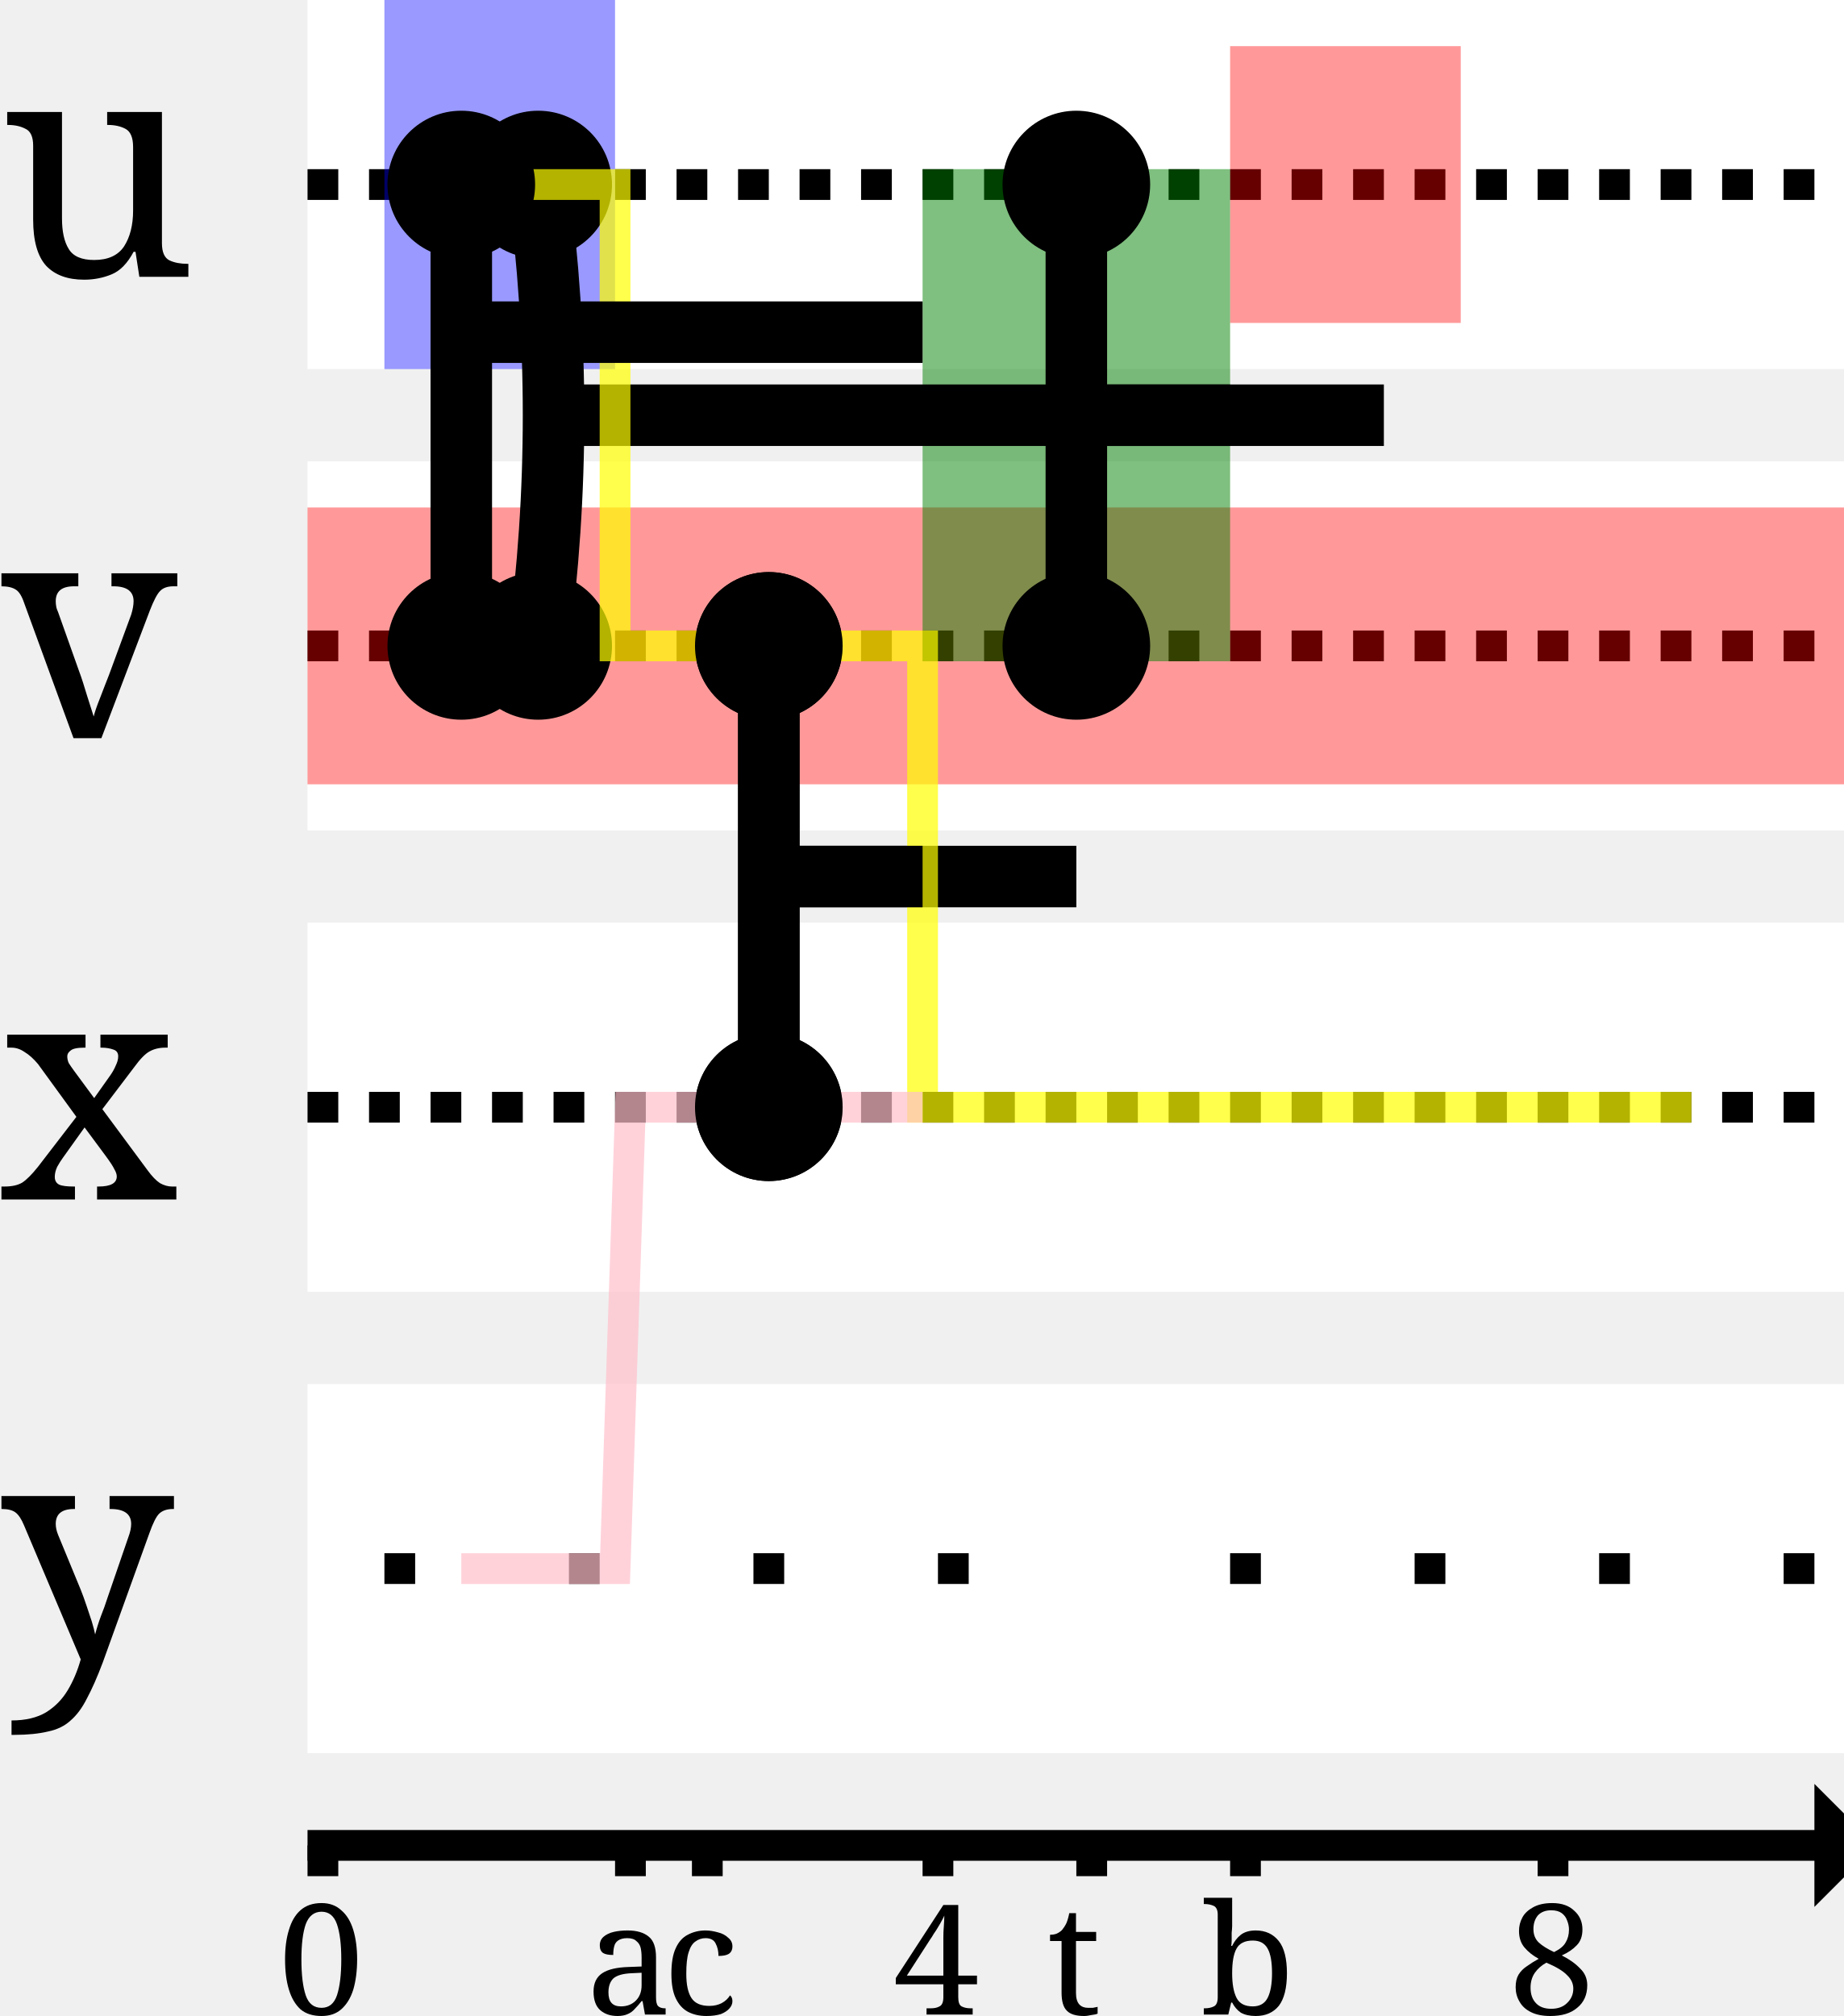
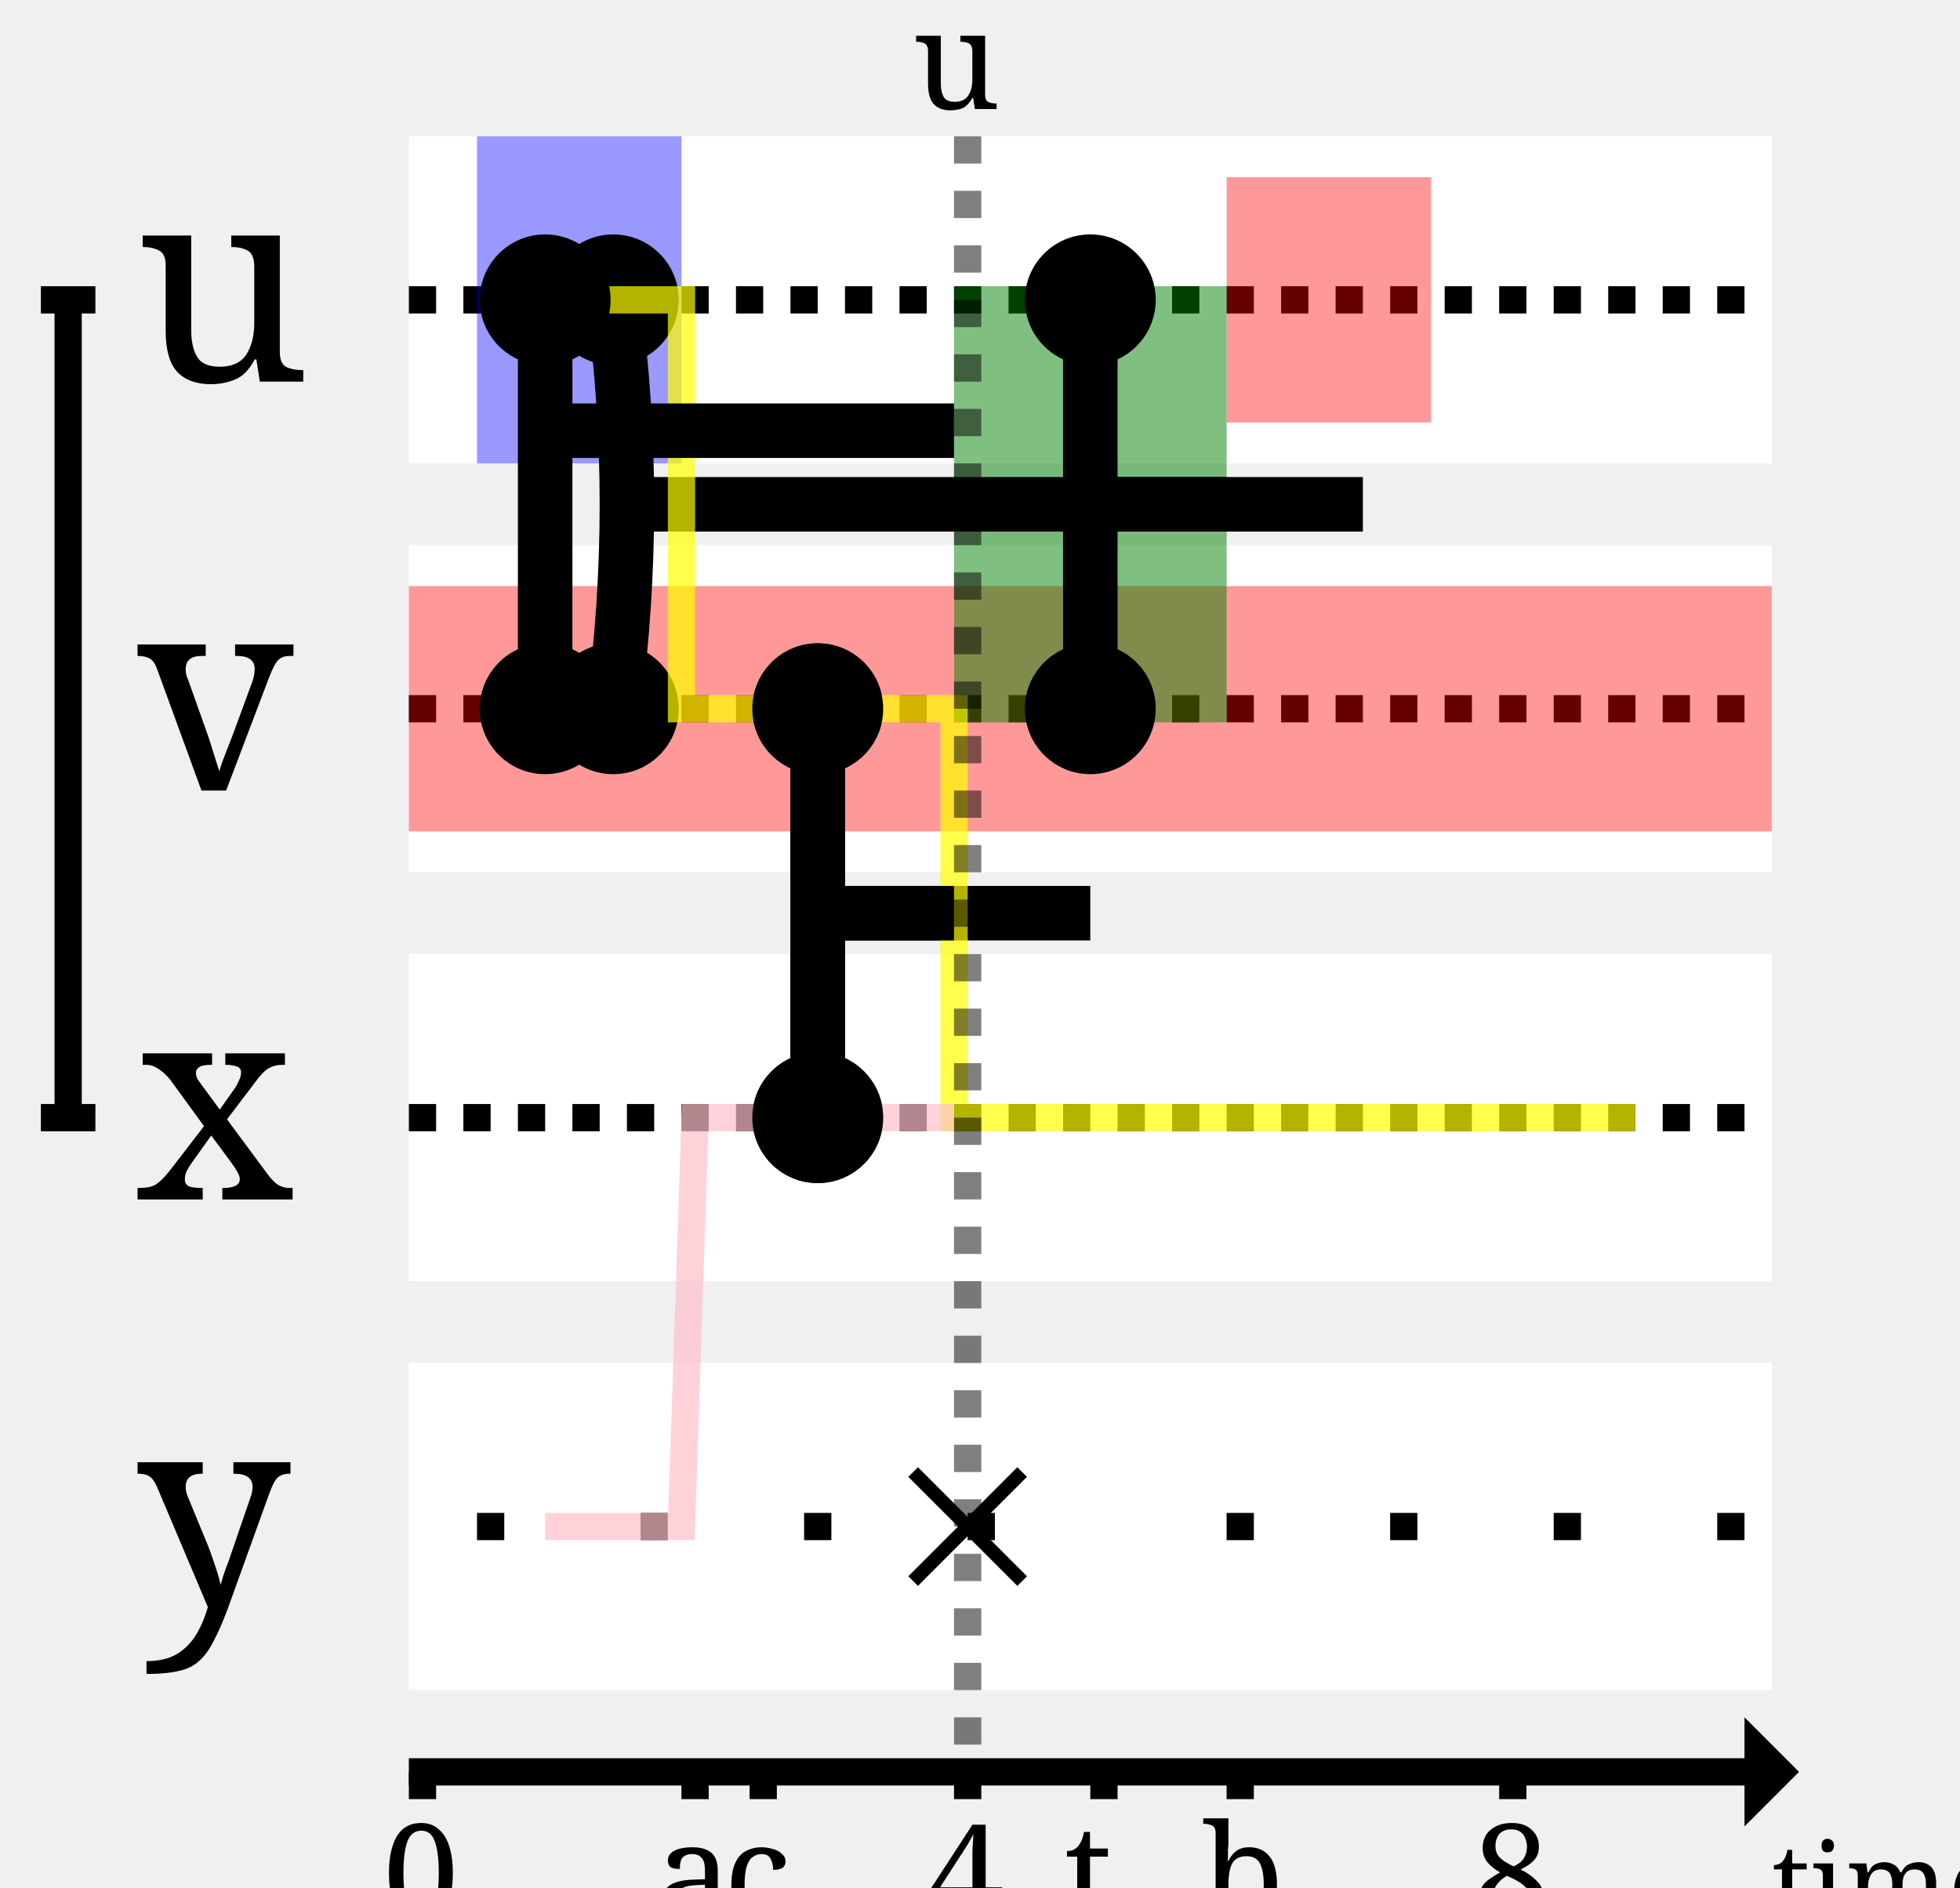
<svg xmlns="http://www.w3.org/2000/svg" baseProfile="full" height="100%" version="1.1" width="100%">
  <defs>
    <marker id="arrow" markerHeight="10" markerUnits="strokeWidth" markerWidth="10" orient="auto" refX="1" refY="2">
      <path d="M0,0 L0,4 L2,2 z" fill="black" />
    </marker>
  </defs>
  <g class="node_u">
-     <text fill="black" font-family="serif" font-size="10" x="0" y="9.0">u</text>
-     <rect fill="white" height="12" width="50.0" x="10" y="0.0" />
-     <line stroke="black" stroke-dasharray="1 1" stroke-width="1" x1="10" x2="60.0" y1="6.0" y2="6.0" />
-     <rect fill="blue" fill-opacity="0.4" height="12" width="7.5" x="12.5" y="0.0" />
-     <rect fill="red" fill-opacity="0.4" height="9.0" width="7.5" x="40" y="1.5" />
+     <text fill="black" font-family="serif" font-size="10" x="5" y="14.0">u</text>
+     <rect fill="white" height="12" width="50.0" x="15" y="5.0" />
+     <line stroke="black" stroke-dasharray="1 1" stroke-width="1" x1="15" x2="65.0" y1="11.0" y2="11.0" />
+     <rect fill="blue" fill-opacity="0.4" height="12" width="7.5" x="17.5" y="5.0" />
+     <rect fill="red" fill-opacity="0.4" height="9.0" width="7.5" x="45" y="6.5" />
  </g>
  <g class="node_v">
-     <text fill="black" font-family="serif" font-size="10" x="0" y="24.0">v</text>
-     <rect fill="white" height="12" width="50.0" x="10" y="15.0" />
-     <line stroke="black" stroke-dasharray="1 1" stroke-width="1" x1="10" x2="60.0" y1="21.0" y2="21.0" />
-     <rect fill="red" fill-opacity="0.4" height="9.0" width="50.0" x="10.0" y="16.5" />
+     <text fill="black" font-family="serif" font-size="10" x="5" y="29.0">v</text>
+     <rect fill="white" height="12" width="50.0" x="15" y="20.0" />
+     <line stroke="black" stroke-dasharray="1 1" stroke-width="1" x1="15" x2="65.0" y1="26.0" y2="26.0" />
+     <rect fill="red" fill-opacity="0.4" height="9.0" width="50.0" x="15.0" y="21.5" />
  </g>
  <g class="node_x">
-     <text fill="black" font-family="serif" font-size="10" x="0" y="39.0">x</text>
-     <rect fill="white" height="12" width="50.0" x="10" y="30.0" />
-     <line stroke="black" stroke-dasharray="1 1" stroke-width="1" x1="10" x2="60.0" y1="36.0" y2="36.0" />
+     <text fill="black" font-family="serif" font-size="10" x="5" y="44.0">x</text>
+     <rect fill="white" height="12" width="50.0" x="15" y="35.0" />
+     <line stroke="black" stroke-dasharray="1 1" stroke-width="1" x1="15" x2="65.0" y1="41.0" y2="41.0" />
  </g>
  <g class="node_y">
-     <text fill="black" font-family="serif" font-size="10" x="0" y="54.0">y</text>
-     <rect fill="white" height="12" width="50.0" x="10" y="45.0" />
-     <line stroke="black" stroke-dasharray="1 5" stroke-width="1" x1="12.5" x2="35" y1="51.0" y2="51.0" />
-     <line stroke="black" stroke-dasharray="1 5" stroke-width="1" x1="40" x2="60" y1="51.0" y2="51.0" />
+     <text fill="black" font-family="serif" font-size="10" x="5" y="59.0">y</text>
+     <rect fill="white" height="12" width="50.0" x="15" y="50.0" />
+     <line stroke="black" stroke-dasharray="1 5" stroke-width="1" x1="17.5" x2="40" y1="56.0" y2="56.0" />
+     <line stroke="black" stroke-dasharray="1 5" stroke-width="1" x1="45" x2="65" y1="56.0" y2="56.0" />
  </g>
  <g class="node_u" />
-   <rect fill="green" fill-opacity="0.5" height="16.0" stroke="green" stroke-width="0" width="10" x="30" y="5.5" />
+   <rect fill="green" fill-opacity="0.5" height="16.0" stroke="green" stroke-width="0" width="10" x="35" y="10.5" />
  <g class="link_u_v">
-     <circle cx="17.5" cy="6.0" fill="black" r="2.4" />
-     <circle cx="17.5" cy="21.0" fill="black" r="2.4" />
-     <path d="M17.5 6.0 Q 18.5 13.5 17.5 21.0" fill-opacity="0." stroke="black" stroke-width="2" />
-     <line stroke="black" stroke-width="2" x1="18.5" x2="40" y1="13.5" y2="13.5" />
+     <circle cx="22.5" cy="11.0" fill="black" r="2.4" />
+     <circle cx="22.5" cy="26.0" fill="black" r="2.4" />
+     <path d="M22.5 11.0 Q 23.5 18.5 22.5 26.0" fill-opacity="0." stroke="black" stroke-width="2" />
+     <line stroke="black" stroke-width="2" x1="23.5" x2="45" y1="18.5" y2="18.5" />
  </g>
  <g class="link_v_x">
-     <circle cx="25" cy="21.0" fill="black" r="2.4" />
-     <circle cx="25" cy="36.0" fill="black" r="2.4" />
-     <line stroke="black" stroke-width="2" x1="25" x2="25" y1="21.0" y2="36.0" />
-     <line stroke="black" stroke-width="2" x1="25.0" x2="35" y1="28.5" y2="28.5" />
+     <circle cx="30" cy="26.0" fill="black" r="2.4" />
+     <circle cx="30" cy="41.0" fill="black" r="2.4" />
+     <line stroke="black" stroke-width="2" x1="30" x2="30" y1="26.0" y2="41.0" />
+     <line stroke="black" stroke-width="2" x1="30.0" x2="40" y1="33.5" y2="33.5" />
  </g>
-   <polyline fill-opacity="0" points="15,6.0 20,6.0 20,21.0 30,21.0 30,36.0 55,36.0" stroke="yellow" stroke-opacity="0.7" stroke-width="1" />
-   <polyline fill-opacity="0" points="15,51.0 20,51.0 20.5,36.0 30,36.0" stroke="pink" stroke-opacity="0.7" stroke-width="1" />
+   <polyline fill-opacity="0" points="20,11.0 25,11.0 25,26.0 35,26.0 35,41.0 60,41.0" stroke="yellow" stroke-opacity="0.7" stroke-width="1" />
+   <polyline fill-opacity="0" points="20,56.0 25,56.0 25.5,41.0 35,41.0" stroke="pink" stroke-opacity="0.7" stroke-width="1" />
  <g class="link_u_v">
-     <circle cx="15" cy="6.0" fill="black" r="2.4" />
-     <circle cx="15" cy="21.0" fill="black" r="2.4" />
-     <line stroke="black" stroke-width="2" x1="15" x2="15" y1="6.0" y2="21.0" />
-     <line stroke="black" stroke-width="2" x1="15.0" x2="30" y1="10.8" y2="10.8" />
+     <circle cx="20" cy="11.0" fill="black" r="2.4" />
+     <circle cx="20" cy="26.0" fill="black" r="2.4" />
+     <line stroke="black" stroke-width="2" x1="20" x2="20" y1="11.0" y2="26.0" />
+     <line stroke="black" stroke-width="2" x1="20.0" x2="35" y1="15.8" y2="15.8" />
  </g>
  <g class="link_u_v">
-     <circle cx="35" cy="6.0" fill="black" r="2.4" />
-     <circle cx="35" cy="21.0" fill="black" r="2.4" />
-     <line stroke="black" stroke-width="2" x1="35" x2="35" y1="6.0" y2="21.0" />
-     <line stroke="black" stroke-width="2" x1="35.0" x2="45" y1="13.5" y2="13.5" />
+     <circle cx="40" cy="11.0" fill="black" r="2.4" />
+     <circle cx="40" cy="26.0" fill="black" r="2.4" />
+     <line stroke="black" stroke-width="2" x1="40" x2="40" y1="11.0" y2="26.0" />
+     <line stroke="black" stroke-width="2" x1="40.0" x2="50" y1="18.5" y2="18.5" />
  </g>
  <g class="link_v_x">
-     <circle cx="25" cy="21.0" fill="black" r="2.4" />
-     <circle cx="25" cy="36.0" fill="black" r="2.4" />
-     <line stroke="black" stroke-width="2" x1="25" x2="25" y1="21.0" y2="36.0" />
-     <line stroke="black" stroke-width="2" x1="25.0" x2="30" y1="28.5" y2="28.5" />
+     <circle cx="30" cy="26.0" fill="black" r="2.4" />
+     <circle cx="30" cy="41.0" fill="black" r="2.4" />
+     <line stroke="black" stroke-width="2" x1="30" x2="30" y1="26.0" y2="41.0" />
+     <line stroke="black" stroke-width="2" x1="30.0" x2="35" y1="33.5" y2="33.5" />
  </g>
-   <line marker-end="url(#arrow)" stroke="black" stroke-width="1" x1="10" x2="60.0" y1="60.0" y2="60.0" />
-   <line stroke="black" stroke-width="1" x1="10.5" x2="10.5" y1="60.0" y2="61.0" />
-   <text fill="black" font-family="serif" font-size="5" x="9.05" y="65.5">0</text>
-   <line stroke="black" stroke-width="1" x1="20.5" x2="20.5" y1="60.0" y2="61.0" />
-   <text fill="black" font-family="serif" font-size="5" x="19.05" y="65.5">a</text>
-   <line stroke="black" stroke-width="1" x1="30.5" x2="30.5" y1="60.0" y2="61.0" />
-   <text fill="black" font-family="serif" font-size="5" x="29.05" y="65.5">4</text>
-   <line stroke="black" stroke-width="1" x1="40.5" x2="40.5" y1="60.0" y2="61.0" />
-   <text fill="black" font-family="serif" font-size="5" x="39.05" y="65.5">b</text>
-   <line stroke="black" stroke-width="1" x1="50.5" x2="50.5" y1="60.0" y2="61.0" />
-   <text fill="black" font-family="serif" font-size="5" x="49.05" y="65.5">8</text>
-   <line stroke="black" stroke-width="1" x1="23.0" x2="23.0" y1="60.0" y2="61.0" />
-   <text fill="black" font-family="serif" font-size="5" x="21.55" y="65.5">c</text>
-   <line stroke="black" stroke-width="1" x1="35.5" x2="35.5" y1="60.0" y2="61.0" />
-   <text fill="black" font-family="serif" font-size="5" x="34.05" y="65.5">t</text>
+   <path d="M 33.5,54.0 L 37.5,58.0 M 37.5,54.0 L 33.5,58.0" fill="none" stroke="black" stroke-opacity="1.0" stroke-width="0.5" />
+   <line stroke="black" stroke-width="1" x1="2.5" x2="2.5" y1="11.0" y2="41.0" />
+   <line stroke="black" stroke-width="1" x1="1.5" x2="3.5" y1="11.0" y2="11.0" />
+   <line stroke="black" stroke-width="1" x1="1.5" x2="3.5" y1="41.0" y2="41.0" />
+   <line marker-end="url(#arrow)" stroke="black" stroke-width="1" x1="15" x2="65.0" y1="65.0" y2="65.0" />
+   <line stroke="black" stroke-width="1" x1="15.5" x2="15.5" y1="65.0" y2="66.0" />
+   <text fill="black" font-family="serif" font-size="5" x="14.05" y="70.5">0</text>
+   <line stroke="black" stroke-width="1" x1="25.5" x2="25.5" y1="65.0" y2="66.0" />
+   <text fill="black" font-family="serif" font-size="5" x="24.05" y="70.5">a</text>
+   <line stroke="black" stroke-width="1" x1="35.5" x2="35.5" y1="65.0" y2="66.0" />
+   <text fill="black" font-family="serif" font-size="5" x="34.05" y="70.5">4</text>
+   <line stroke="black" stroke-width="1" x1="45.5" x2="45.5" y1="65.0" y2="66.0" />
+   <text fill="black" font-family="serif" font-size="5" x="44.05" y="70.5">b</text>
+   <line stroke="black" stroke-width="1" x1="55.5" x2="55.5" y1="65.0" y2="66.0" />
+   <text fill="black" font-family="serif" font-size="5" x="54.05" y="70.5">8</text>
+   <line stroke="black" stroke-width="1" x1="28.0" x2="28.0" y1="65.0" y2="66.0" />
+   <text fill="black" font-family="serif" font-size="5" x="26.55" y="70.5">c</text>
+   <line stroke="black" stroke-width="1" x1="40.5" x2="40.5" y1="65.0" y2="66.0" />
+   <text fill="black" font-family="serif" font-size="5" x="39.05" y="70.5">t</text>
+   <text fill="black" font-family="serif" font-size="4.0" x="65.0" y="70.5">time</text>
+   <line stroke="black" stroke-dasharray="1 1" stroke-opacity="0.5" stroke-width="1" x1="35.5" x2="35.5" y1="5" y2="65.0" />
+   <text font-family="serif" font-size="5" x="33.5" y="4.0">u</text>
</svg>
